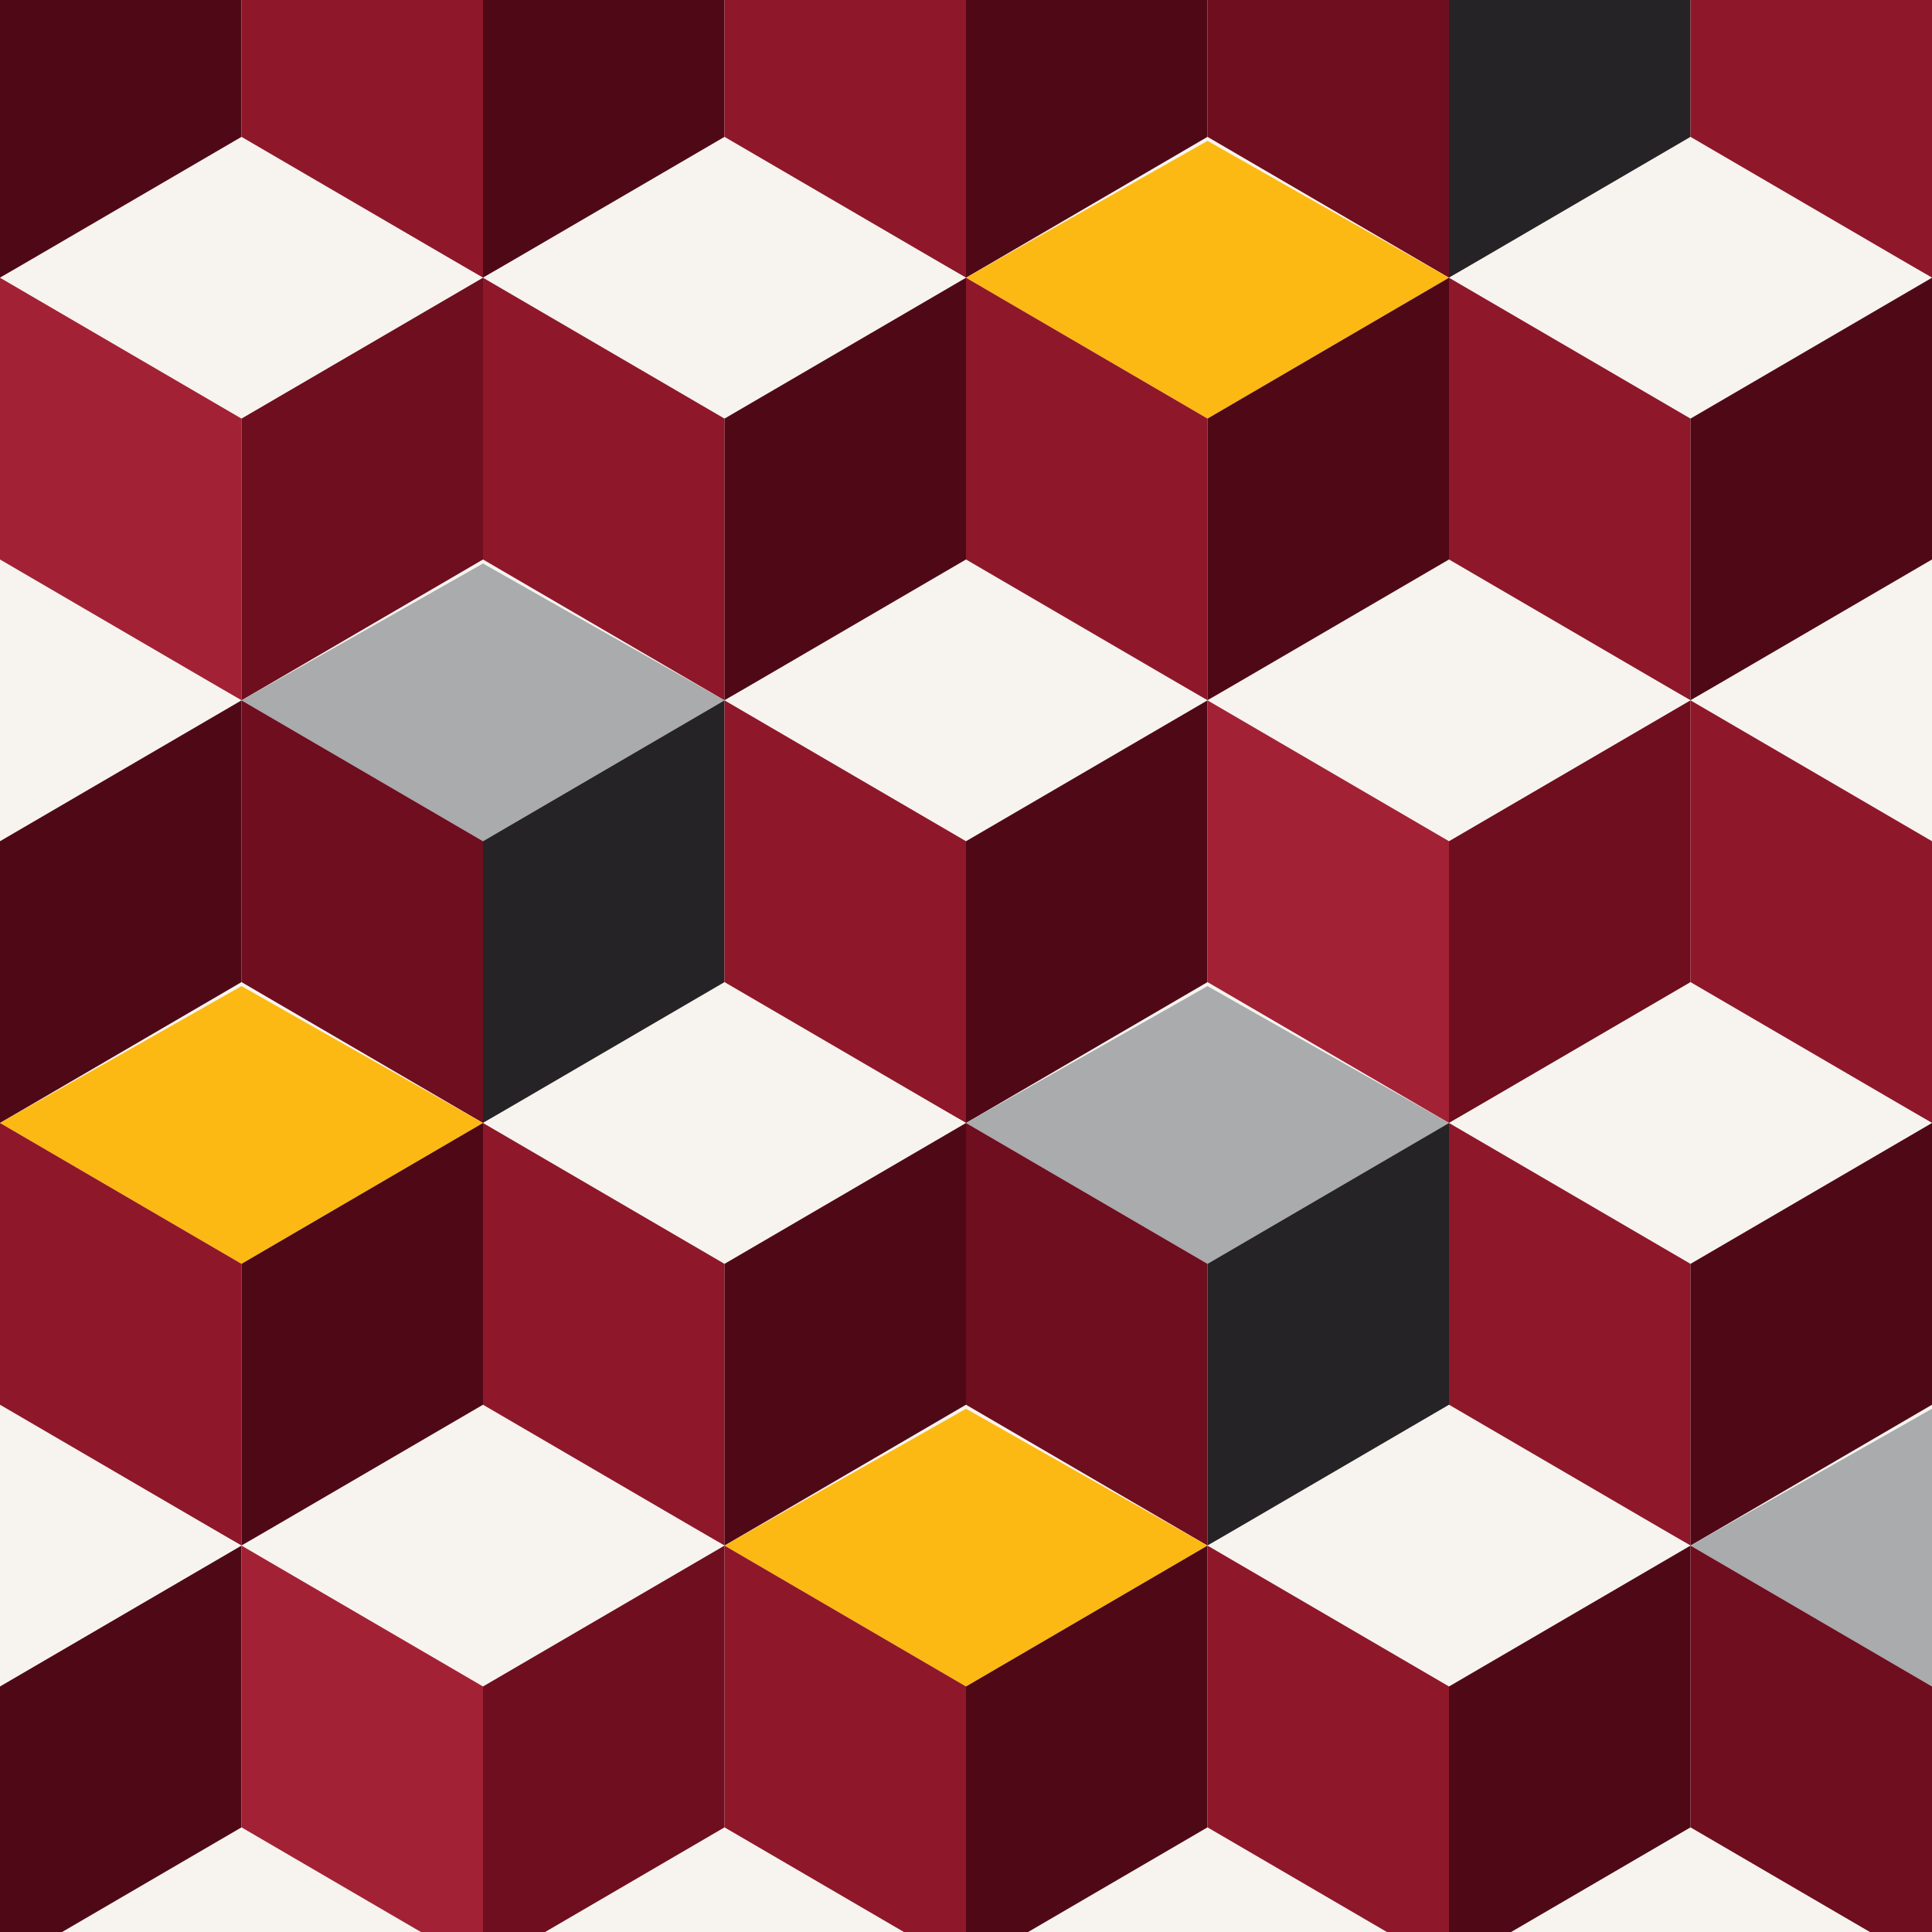
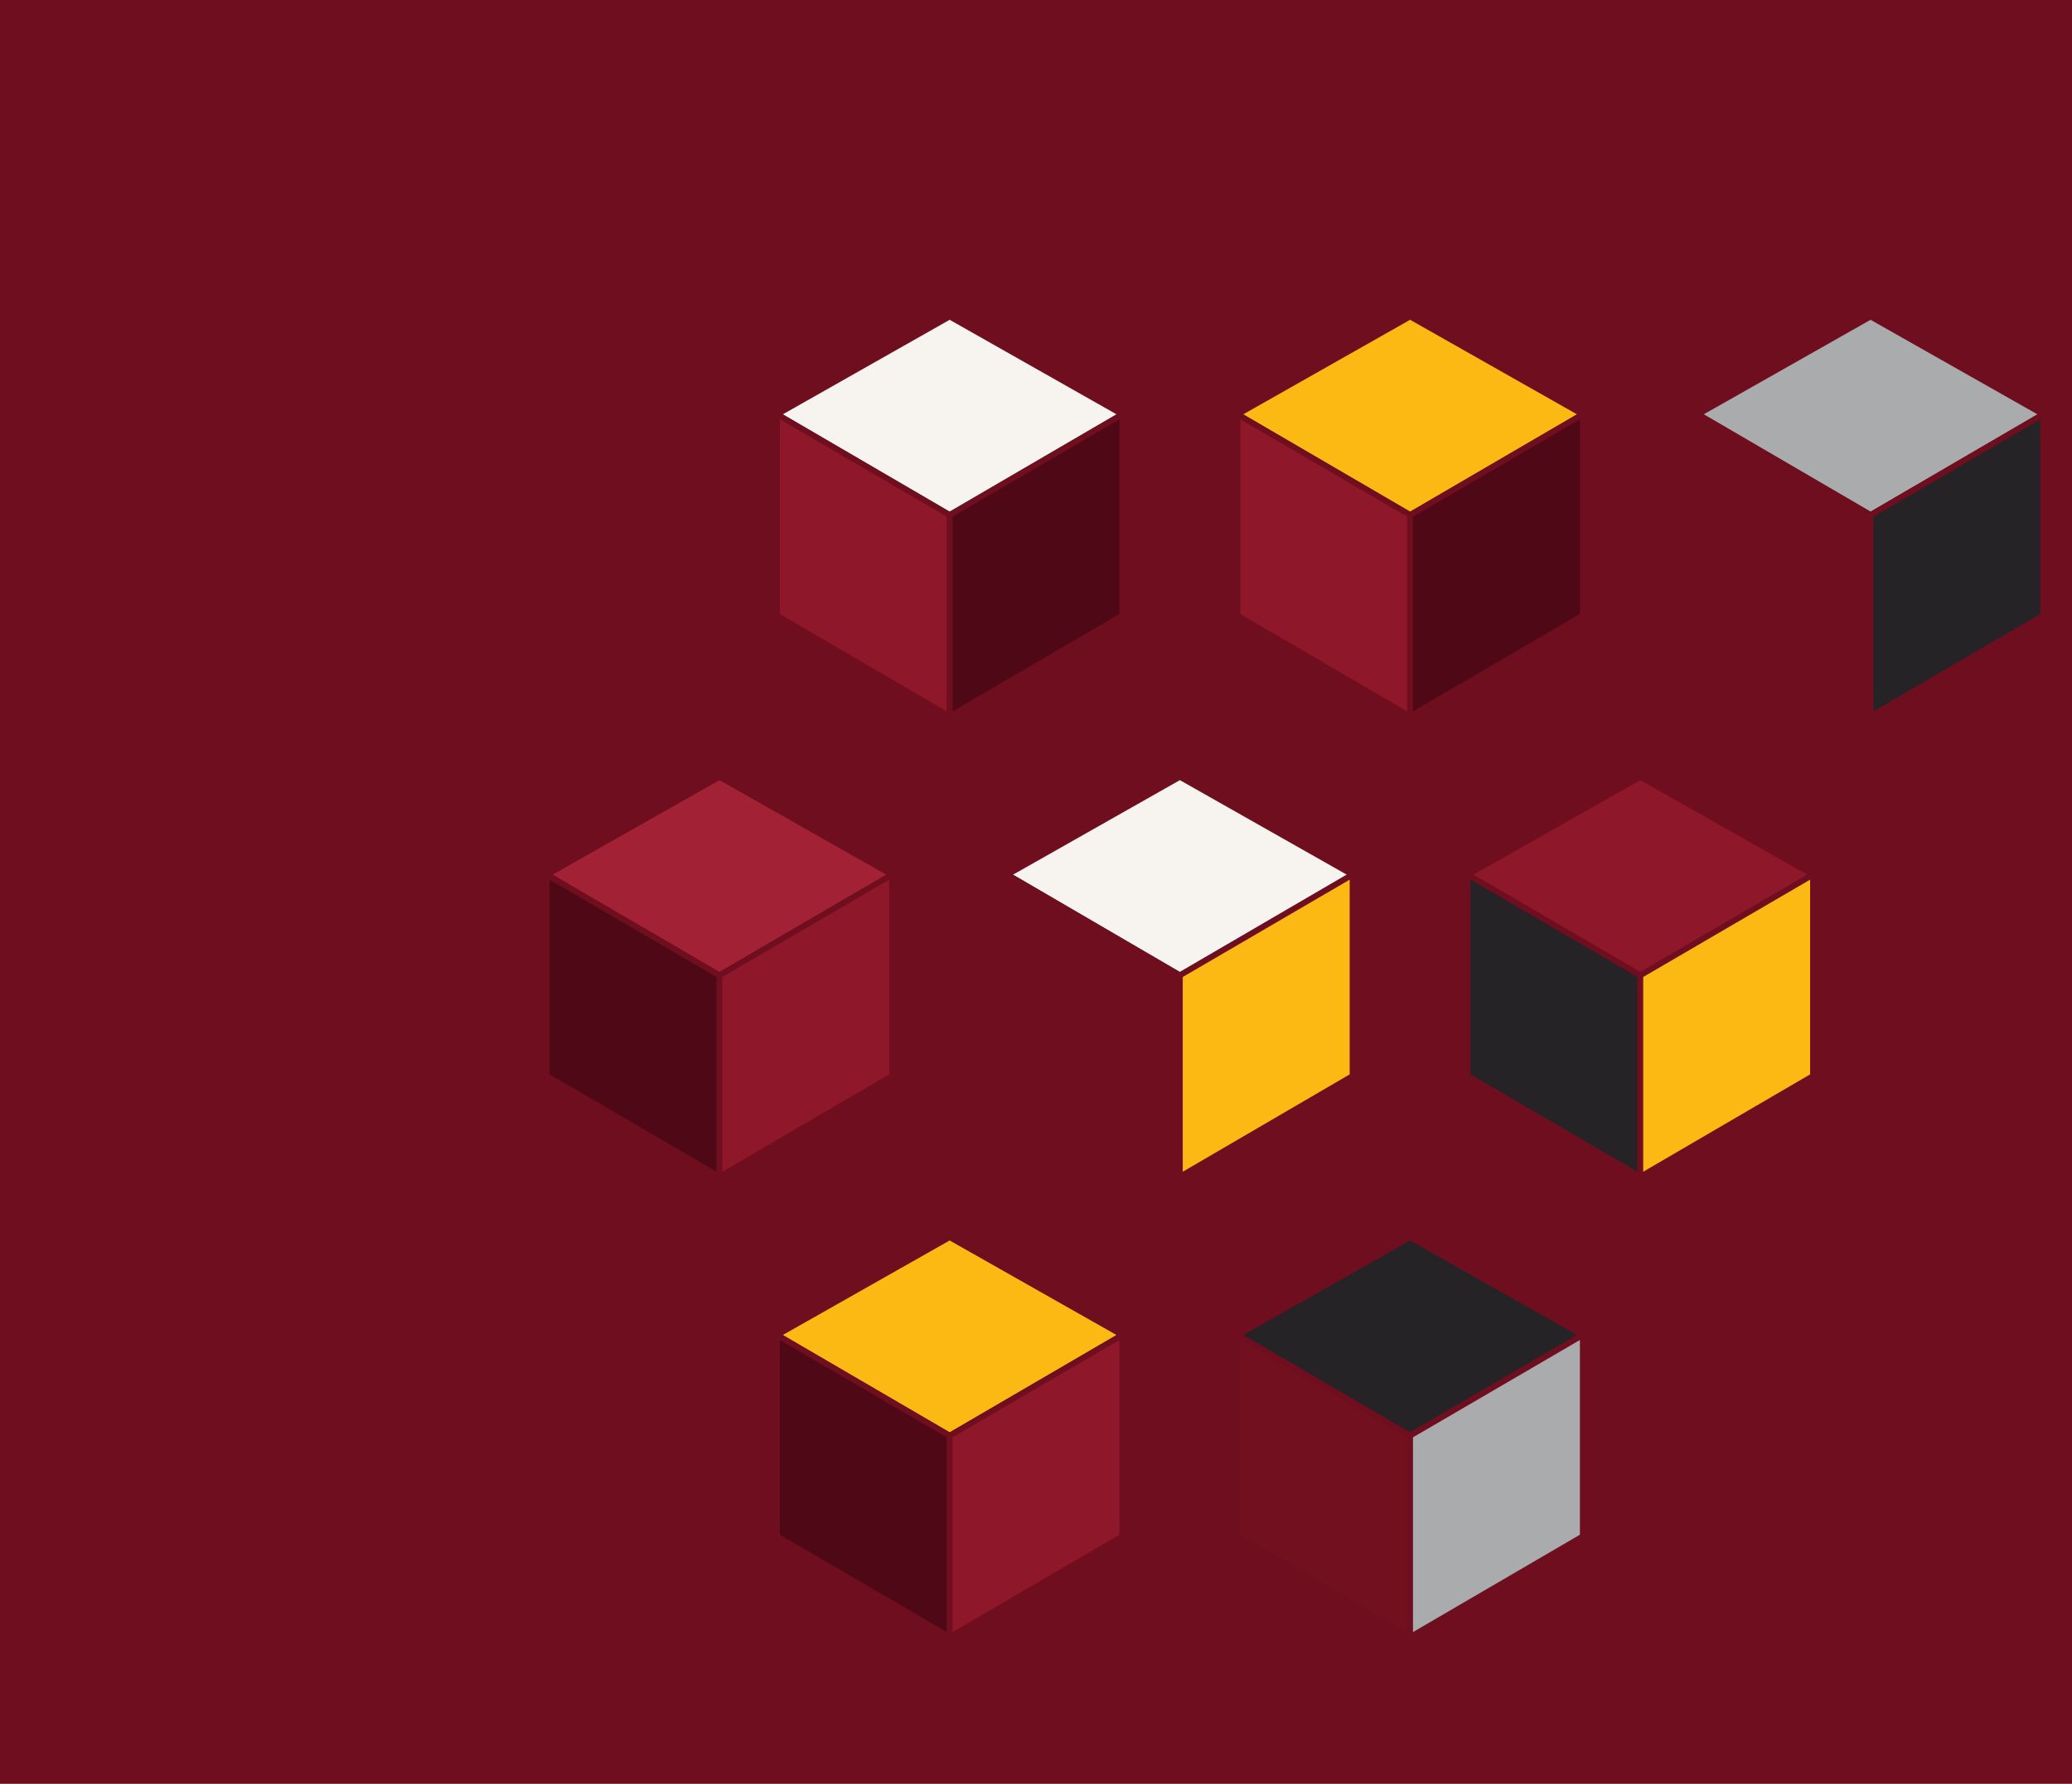
- <svg xmlns="http://www.w3.org/2000/svg" viewBox="0 0 480 480">
-   <rect width="480" height="480" fill="#f7f4ef" />
-   <defs>
-     <g id="cube-maroon">
+ <svg xmlns="http://www.w3.org/2000/svg" viewBox="0 0 720 620">
+   <rect width="720" height="620" fill="#6e0e1e" />
+   <g stroke="#6e0e1e" stroke-width="2" stroke-linejoin="round">
+     <g transform="translate(270 110)">
      <path d="M0 34 60 0 120 34 60 69Z" fill="#f7f4ef" />
      <path d="M0 34 60 69V139L0 104Z" fill="#8f172a" />
      <path d="M60 69 120 34V104L60 139Z" fill="#4f0916" />
    </g>
-     <g id="cube-gold">
+     <g transform="translate(430 110)">
      <path d="M0 34 60 0 120 34 60 69Z" fill="#fdb913" />
      <path d="M0 34 60 69V139L0 104Z" fill="#8f172a" />
      <path d="M60 69 120 34V104L60 139Z" fill="#4f0916" />
    </g>
-     <g id="cube-gray">
+     <g transform="translate(590 110)">
      <path d="M0 34 60 0 120 34 60 69Z" fill="#a9abad" />
      <path d="M0 34 60 69V139L0 104Z" fill="#6e0e1e" />
      <path d="M60 69 120 34V104L60 139Z" fill="#262326" />
    </g>
-     <g id="cube-red">
+     <g transform="translate(190 270)">
+       <path d="M0 34 60 0 120 34 60 69Z" fill="#a32134" />
+       <path d="M0 34 60 69V139L0 104Z" fill="#4f0916" />
+       <path d="M60 69 120 34V104L60 139Z" fill="#8f172a" />
+     </g>
+     <g transform="translate(350 270)">
      <path d="M0 34 60 0 120 34 60 69Z" fill="#f7f4ef" />
-       <path d="M0 34 60 69V139L0 104Z" fill="#a32134" />
-       <path d="M60 69 120 34V104L60 139Z" fill="#6e0e1e" />
+       <path d="M0 34 60 69V139L0 104Z" fill="#6e0e1e" />
+       <path d="M60 69 120 34V104L60 139Z" fill="#fdb913" />
    </g>
-   </defs>
-   <g>
-     <use href="#cube-maroon" x="-60" y="-70" />
-     <use href="#cube-gold" x="60" y="-70" />
-     <use href="#cube-maroon" x="180" y="-70" />
-     <use href="#cube-gray" x="300" y="-70" />
-     <use href="#cube-maroon" x="420" y="-70" />
-     <use href="#cube-red" x="0" y="35" />
-     <use href="#cube-maroon" x="120" y="35" />
-     <use href="#cube-gold" x="240" y="35" />
-     <use href="#cube-maroon" x="360" y="35" />
-     <use href="#cube-maroon" x="-60" y="140" />
-     <use href="#cube-gray" x="60" y="140" />
-     <use href="#cube-maroon" x="180" y="140" />
-     <use href="#cube-red" x="300" y="140" />
-     <use href="#cube-maroon" x="420" y="140" />
-     <use href="#cube-gold" x="0" y="245" />
-     <use href="#cube-maroon" x="120" y="245" />
-     <use href="#cube-gray" x="240" y="245" />
-     <use href="#cube-maroon" x="360" y="245" />
-     <use href="#cube-maroon" x="-60" y="350" />
-     <use href="#cube-red" x="60" y="350" />
-     <use href="#cube-gold" x="180" y="350" />
-     <use href="#cube-maroon" x="300" y="350" />
-     <use href="#cube-gray" x="420" y="350" />
+     <g transform="translate(510 270)">
+       <path d="M0 34 60 0 120 34 60 69Z" fill="#8f172a" />
+       <path d="M0 34 60 69V139L0 104Z" fill="#262326" />
+       <path d="M60 69 120 34V104L60 139Z" fill="#fdb913" />
+     </g>
+     <g transform="translate(270 430)">
+       <path d="M0 34 60 0 120 34 60 69Z" fill="#fdb913" />
+       <path d="M0 34 60 69V139L0 104Z" fill="#4f0916" />
+       <path d="M60 69 120 34V104L60 139Z" fill="#8f172a" />
+     </g>
+     <g transform="translate(430 430)">
+       <path d="M0 34 60 0 120 34 60 69Z" fill="#262326" />
+       <path d="M0 34 60 69V139L0 104Z" fill="#731020" />
+       <path d="M60 69 120 34V104L60 139Z" fill="#a9abad" />
+     </g>
  </g>
</svg>
